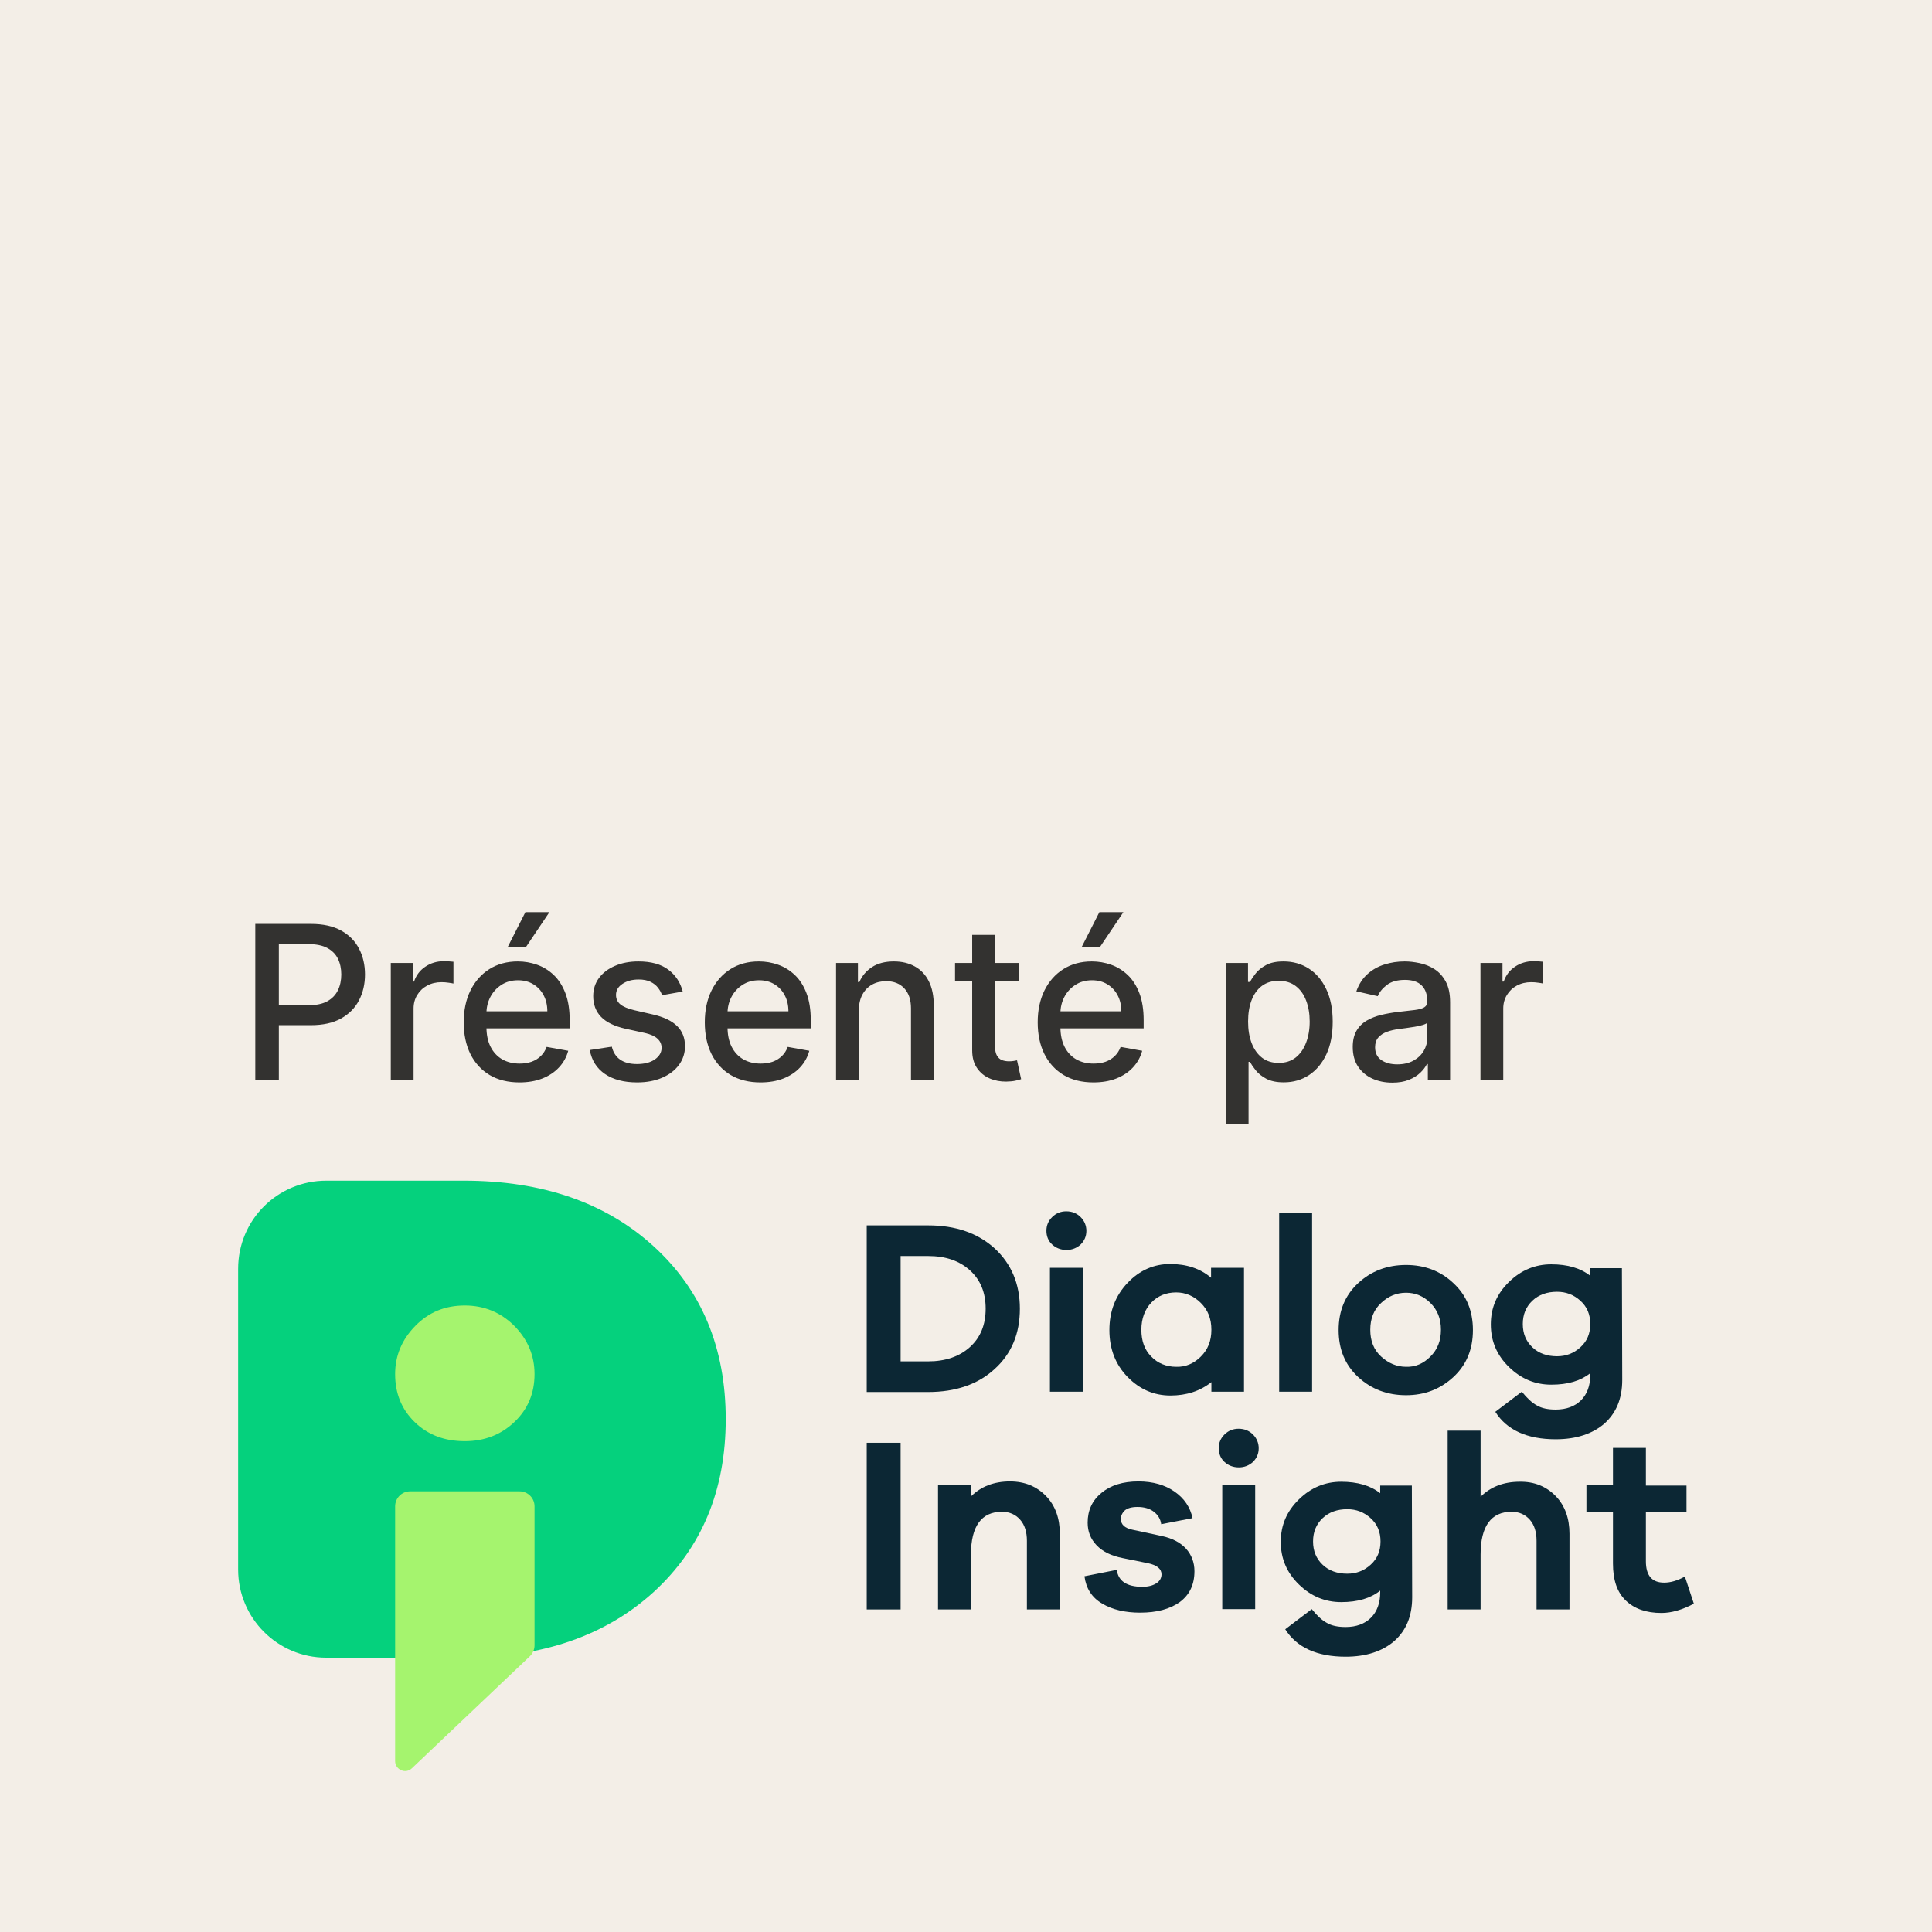
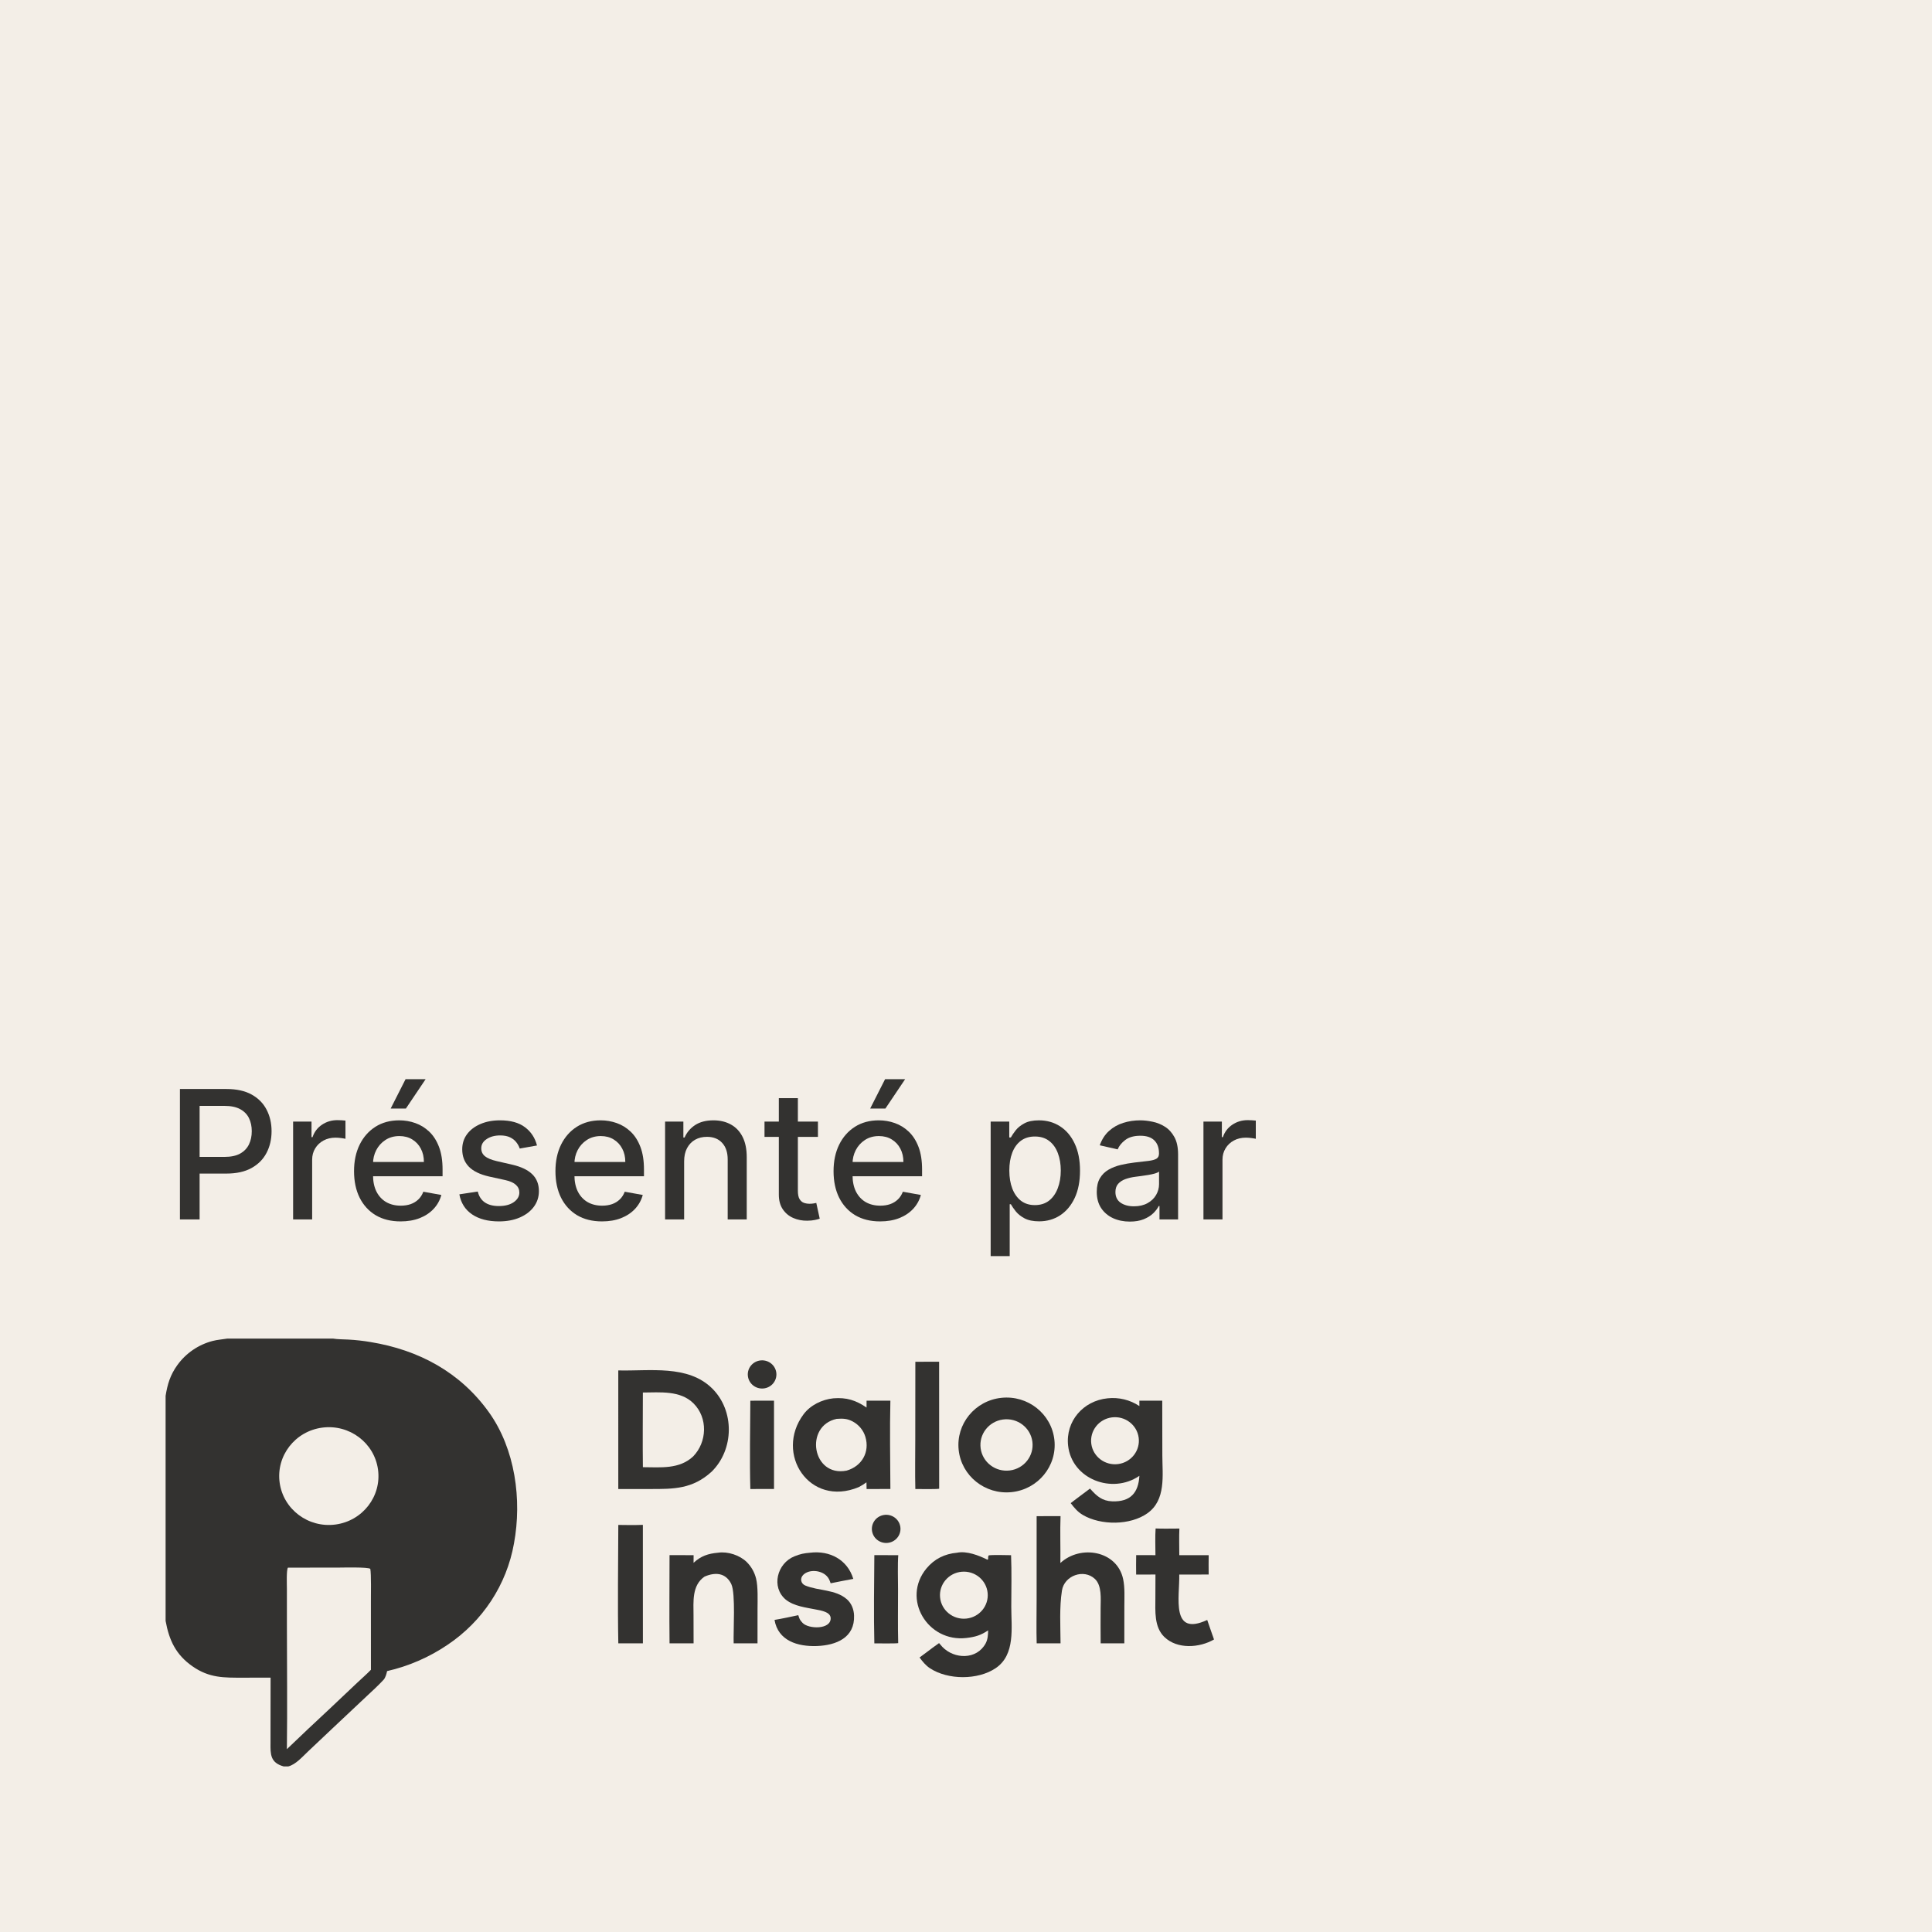
- <svg xmlns="http://www.w3.org/2000/svg" viewBox="0 0 288 288" fill="none">
-   <rect width="288" height="288" fill="#F3EEE7" />
-   <path d="M38.057 161V137.727H46.352C48.163 137.727 49.663 138.057 50.852 138.716C52.042 139.375 52.932 140.277 53.523 141.42C54.114 142.557 54.409 143.837 54.409 145.261C54.409 146.693 54.11 147.981 53.511 149.125C52.92 150.261 52.026 151.163 50.83 151.83C49.64 152.489 48.144 152.818 46.341 152.818H40.636V149.841H46.023C47.167 149.841 48.095 149.644 48.807 149.25C49.519 148.848 50.042 148.303 50.375 147.614C50.708 146.924 50.875 146.14 50.875 145.261C50.875 144.383 50.708 143.602 50.375 142.92C50.042 142.239 49.515 141.705 48.795 141.318C48.083 140.932 47.144 140.739 45.977 140.739H41.568V161H38.057ZM58.253 161V143.545H61.537V146.318H61.719C62.037 145.379 62.597 144.64 63.401 144.102C64.211 143.557 65.128 143.284 66.151 143.284C66.363 143.284 66.613 143.292 66.901 143.307C67.196 143.322 67.427 143.341 67.594 143.364V146.614C67.457 146.576 67.215 146.534 66.867 146.489C66.518 146.436 66.169 146.409 65.821 146.409C65.018 146.409 64.302 146.58 63.673 146.92C63.052 147.254 62.56 147.72 62.196 148.318C61.832 148.909 61.651 149.583 61.651 150.341V161H58.253ZM77.432 161.352C75.712 161.352 74.231 160.985 72.989 160.25C71.754 159.508 70.799 158.466 70.125 157.125C69.458 155.777 69.125 154.197 69.125 152.386C69.125 150.598 69.458 149.023 70.125 147.659C70.799 146.295 71.739 145.231 72.943 144.466C74.155 143.701 75.572 143.318 77.193 143.318C78.178 143.318 79.133 143.481 80.057 143.807C80.981 144.133 81.811 144.644 82.546 145.341C83.28 146.038 83.86 146.943 84.284 148.057C84.708 149.163 84.921 150.508 84.921 152.091V153.295H71.046V150.75H81.591C81.591 149.856 81.409 149.064 81.046 148.375C80.682 147.678 80.171 147.129 79.511 146.727C78.86 146.326 78.095 146.125 77.216 146.125C76.261 146.125 75.428 146.36 74.716 146.83C74.011 147.292 73.466 147.898 73.079 148.648C72.701 149.39 72.511 150.197 72.511 151.068V153.057C72.511 154.223 72.716 155.216 73.125 156.034C73.542 156.852 74.121 157.477 74.864 157.909C75.606 158.333 76.474 158.545 77.466 158.545C78.11 158.545 78.697 158.455 79.227 158.273C79.758 158.083 80.216 157.803 80.602 157.432C80.989 157.061 81.284 156.602 81.489 156.057L84.704 156.636C84.447 157.583 83.985 158.413 83.318 159.125C82.659 159.83 81.829 160.379 80.829 160.773C79.837 161.159 78.704 161.352 77.432 161.352ZM75.659 141.216L78.318 135.977H81.898L78.375 141.216H75.659ZM101.77 147.807L98.69 148.352C98.562 147.958 98.357 147.583 98.077 147.227C97.804 146.871 97.433 146.58 96.963 146.352C96.493 146.125 95.906 146.011 95.202 146.011C94.24 146.011 93.437 146.227 92.793 146.659C92.149 147.083 91.827 147.633 91.827 148.307C91.827 148.89 92.043 149.36 92.474 149.716C92.906 150.072 93.603 150.364 94.565 150.591L97.338 151.227C98.944 151.598 100.141 152.17 100.929 152.943C101.717 153.716 102.111 154.72 102.111 155.955C102.111 157 101.808 157.932 101.202 158.75C100.603 159.561 99.766 160.197 98.69 160.659C97.622 161.121 96.383 161.352 94.974 161.352C93.02 161.352 91.425 160.936 90.19 160.102C88.956 159.261 88.198 158.068 87.918 156.523L91.202 156.023C91.406 156.879 91.827 157.527 92.463 157.966C93.099 158.398 93.929 158.614 94.952 158.614C96.065 158.614 96.956 158.383 97.622 157.92C98.289 157.451 98.622 156.879 98.622 156.205C98.622 155.659 98.418 155.201 98.008 154.83C97.607 154.458 96.99 154.178 96.156 153.989L93.202 153.341C91.573 152.97 90.368 152.379 89.588 151.568C88.815 150.758 88.429 149.731 88.429 148.489C88.429 147.458 88.717 146.557 89.293 145.784C89.868 145.011 90.664 144.409 91.679 143.977C92.694 143.538 93.857 143.318 95.168 143.318C97.054 143.318 98.539 143.727 99.622 144.545C100.705 145.356 101.421 146.443 101.77 147.807ZM113.369 161.352C111.65 161.352 110.169 160.985 108.926 160.25C107.691 159.508 106.737 158.466 106.062 157.125C105.396 155.777 105.062 154.197 105.062 152.386C105.062 150.598 105.396 149.023 106.062 147.659C106.737 146.295 107.676 145.231 108.881 144.466C110.093 143.701 111.509 143.318 113.131 143.318C114.116 143.318 115.07 143.481 115.994 143.807C116.919 144.133 117.748 144.644 118.483 145.341C119.218 146.038 119.797 146.943 120.222 148.057C120.646 149.163 120.858 150.508 120.858 152.091V153.295H106.983V150.75H117.528C117.528 149.856 117.347 149.064 116.983 148.375C116.619 147.678 116.108 147.129 115.449 146.727C114.797 146.326 114.032 146.125 113.153 146.125C112.199 146.125 111.366 146.36 110.653 146.83C109.949 147.292 109.403 147.898 109.017 148.648C108.638 149.39 108.449 150.197 108.449 151.068V153.057C108.449 154.223 108.653 155.216 109.062 156.034C109.479 156.852 110.059 157.477 110.801 157.909C111.544 158.333 112.411 158.545 113.403 158.545C114.047 158.545 114.634 158.455 115.165 158.273C115.695 158.083 116.153 157.803 116.54 157.432C116.926 157.061 117.222 156.602 117.426 156.057L120.642 156.636C120.384 157.583 119.922 158.413 119.256 159.125C118.597 159.83 117.767 160.379 116.767 160.773C115.775 161.159 114.642 161.352 113.369 161.352ZM128.026 150.636V161H124.628V143.545H127.889V146.386H128.105C128.507 145.462 129.135 144.72 129.991 144.159C130.855 143.598 131.942 143.318 133.253 143.318C134.442 143.318 135.484 143.568 136.378 144.068C137.272 144.561 137.965 145.295 138.457 146.273C138.95 147.25 139.196 148.458 139.196 149.898V161H135.798V150.307C135.798 149.042 135.469 148.053 134.81 147.341C134.151 146.621 133.245 146.261 132.094 146.261C131.306 146.261 130.605 146.432 129.991 146.773C129.385 147.114 128.904 147.614 128.548 148.273C128.2 148.924 128.026 149.712 128.026 150.636ZM151.901 143.545V146.273H142.366V143.545H151.901ZM144.923 139.364H148.321V155.875C148.321 156.534 148.42 157.03 148.616 157.364C148.813 157.689 149.067 157.913 149.378 158.034C149.696 158.148 150.041 158.205 150.412 158.205C150.685 158.205 150.923 158.186 151.128 158.148C151.332 158.11 151.491 158.08 151.605 158.057L152.219 160.864C152.022 160.939 151.741 161.015 151.378 161.091C151.014 161.174 150.56 161.22 150.014 161.227C149.12 161.242 148.287 161.083 147.514 160.75C146.741 160.417 146.116 159.902 145.639 159.205C145.162 158.508 144.923 157.633 144.923 156.58V139.364ZM162.994 161.352C161.275 161.352 159.794 160.985 158.551 160.25C157.316 159.508 156.362 158.466 155.688 157.125C155.021 155.777 154.688 154.197 154.688 152.386C154.688 150.598 155.021 149.023 155.688 147.659C156.362 146.295 157.301 145.231 158.506 144.466C159.718 143.701 161.134 143.318 162.756 143.318C163.741 143.318 164.695 143.481 165.619 143.807C166.544 144.133 167.373 144.644 168.108 145.341C168.843 146.038 169.422 146.943 169.847 148.057C170.271 149.163 170.483 150.508 170.483 152.091V153.295H156.608V150.75H167.153C167.153 149.856 166.972 149.064 166.608 148.375C166.244 147.678 165.733 147.129 165.074 146.727C164.422 146.326 163.657 146.125 162.778 146.125C161.824 146.125 160.991 146.36 160.278 146.83C159.574 147.292 159.028 147.898 158.642 148.648C158.263 149.39 158.074 150.197 158.074 151.068V153.057C158.074 154.223 158.278 155.216 158.688 156.034C159.104 156.852 159.684 157.477 160.426 157.909C161.169 158.333 162.036 158.545 163.028 158.545C163.672 158.545 164.259 158.455 164.79 158.273C165.32 158.083 165.778 157.803 166.165 157.432C166.551 157.061 166.847 156.602 167.051 156.057L170.267 156.636C170.009 157.583 169.547 158.413 168.881 159.125C168.222 159.83 167.392 160.379 166.392 160.773C165.4 161.159 164.267 161.352 162.994 161.352ZM161.222 141.216L163.881 135.977H167.46L163.938 141.216H161.222ZM182.722 167.545V143.545H186.04V146.375H186.324C186.521 146.011 186.805 145.591 187.176 145.114C187.547 144.636 188.063 144.22 188.722 143.864C189.381 143.5 190.252 143.318 191.335 143.318C192.744 143.318 194.002 143.674 195.108 144.386C196.214 145.098 197.081 146.125 197.71 147.466C198.347 148.807 198.665 150.42 198.665 152.307C198.665 154.193 198.35 155.811 197.722 157.159C197.093 158.5 196.229 159.534 195.131 160.261C194.032 160.981 192.778 161.341 191.369 161.341C190.309 161.341 189.441 161.163 188.767 160.807C188.1 160.451 187.578 160.034 187.199 159.557C186.82 159.08 186.528 158.655 186.324 158.284H186.119V167.545H182.722ZM186.051 152.273C186.051 153.5 186.229 154.576 186.585 155.5C186.941 156.424 187.456 157.148 188.131 157.67C188.805 158.186 189.631 158.443 190.608 158.443C191.623 158.443 192.472 158.174 193.153 157.636C193.835 157.091 194.35 156.352 194.699 155.42C195.055 154.489 195.233 153.439 195.233 152.273C195.233 151.121 195.059 150.087 194.71 149.17C194.369 148.254 193.854 147.53 193.165 147C192.483 146.47 191.631 146.205 190.608 146.205C189.623 146.205 188.79 146.458 188.108 146.966C187.434 147.473 186.922 148.182 186.574 149.091C186.225 150 186.051 151.061 186.051 152.273ZM207.551 161.386C206.445 161.386 205.445 161.182 204.551 160.773C203.657 160.356 202.949 159.754 202.426 158.966C201.911 158.178 201.653 157.212 201.653 156.068C201.653 155.083 201.843 154.273 202.222 153.636C202.6 153 203.112 152.496 203.756 152.125C204.4 151.754 205.119 151.473 205.915 151.284C206.71 151.095 207.521 150.951 208.347 150.852C209.392 150.731 210.241 150.633 210.892 150.557C211.544 150.473 212.017 150.341 212.312 150.159C212.608 149.977 212.756 149.682 212.756 149.273V149.193C212.756 148.201 212.475 147.432 211.915 146.886C211.362 146.341 210.536 146.068 209.438 146.068C208.294 146.068 207.392 146.322 206.733 146.83C206.081 147.33 205.631 147.886 205.381 148.5L202.188 147.773C202.566 146.712 203.119 145.856 203.847 145.205C204.581 144.545 205.426 144.068 206.381 143.773C207.335 143.47 208.339 143.318 209.392 143.318C210.089 143.318 210.828 143.402 211.608 143.568C212.396 143.727 213.131 144.023 213.812 144.455C214.502 144.886 215.066 145.504 215.506 146.307C215.945 147.102 216.165 148.136 216.165 149.409V161H212.847V158.614H212.71C212.491 159.053 212.161 159.485 211.722 159.909C211.282 160.333 210.718 160.686 210.028 160.966C209.339 161.246 208.513 161.386 207.551 161.386ZM208.29 158.659C209.229 158.659 210.032 158.473 210.699 158.102C211.373 157.731 211.884 157.246 212.233 156.648C212.589 156.042 212.767 155.394 212.767 154.705V152.455C212.646 152.576 212.411 152.689 212.062 152.795C211.722 152.894 211.331 152.981 210.892 153.057C210.453 153.125 210.025 153.189 209.608 153.25C209.191 153.303 208.843 153.348 208.562 153.386C207.903 153.47 207.301 153.61 206.756 153.807C206.218 154.004 205.786 154.288 205.46 154.659C205.142 155.023 204.983 155.508 204.983 156.114C204.983 156.955 205.294 157.591 205.915 158.023C206.536 158.447 207.328 158.659 208.29 158.659ZM220.69 161V143.545H223.974V146.318H224.156C224.474 145.379 225.035 144.64 225.838 144.102C226.649 143.557 227.565 143.284 228.588 143.284C228.8 143.284 229.05 143.292 229.338 143.307C229.634 143.322 229.865 143.341 230.031 143.364V146.614C229.895 146.576 229.652 146.534 229.304 146.489C228.955 146.436 228.607 146.409 228.259 146.409C227.455 146.409 226.74 146.58 226.111 146.92C225.49 147.254 224.997 147.72 224.634 148.318C224.27 148.909 224.088 149.583 224.088 150.341V161H220.69Z" fill="#333230" />
-   <g clip-path="url(#clip0_0_5)">
-     <path d="M69.101 176C80.873 176 90.31 179.284 97.459 185.804C104.608 192.325 108.183 200.939 108.183 211.552C108.183 222.165 104.608 230.732 97.459 237.3C90.31 243.82 80.826 247.104 69.101 247.104H48.607C41.362 247.104 35.5 241.203 35.5 233.969V189.136C35.5 181.854 41.362 176 48.654 176H69.101Z" fill="#05D17D" />
-     <path d="M58.901 262.525V224.545C58.901 223.308 59.902 222.308 61.142 222.308H77.442C78.681 222.308 79.682 223.308 79.682 224.545V245.248C79.682 245.867 79.443 246.438 79.014 246.866L61.428 263.572C60.474 264.524 58.901 263.81 58.901 262.525Z" fill="#A5F46E" />
-     <path d="M76.679 197.655C78.681 199.701 79.682 202.081 79.682 204.842C79.682 207.697 78.681 210.077 76.679 211.981C74.677 213.884 72.199 214.836 69.292 214.836C66.241 214.836 63.763 213.884 61.809 211.981C59.855 210.077 58.901 207.697 58.901 204.842C58.901 202.081 59.902 199.701 61.904 197.655C63.906 195.608 66.337 194.609 69.292 194.609C72.199 194.609 74.677 195.656 76.679 197.655Z" fill="#A5F46E" />
-     <path d="M138.352 182.663C142.451 182.663 145.74 183.805 148.266 186.09C150.744 188.374 152.031 191.373 152.031 195.085C152.031 198.797 150.792 201.796 148.266 204.08C145.787 206.365 142.451 207.507 138.352 207.507H129.201V182.663H138.352ZM138.352 202.938C140.926 202.938 143.023 202.224 144.596 200.796C146.169 199.368 146.931 197.465 146.931 195.085C146.931 192.705 146.169 190.802 144.596 189.374C143.023 187.946 140.974 187.232 138.352 187.232H134.253V202.938H138.352Z" fill="#0C2734" />
-     <path d="M161.086 181.426C161.658 181.997 161.944 182.711 161.944 183.472C161.944 184.281 161.658 184.948 161.086 185.519C160.515 186.042 159.8 186.328 158.989 186.328C158.131 186.328 157.417 186.042 156.845 185.519C156.273 184.995 155.987 184.281 155.987 183.472C155.987 182.663 156.273 181.997 156.845 181.426C157.417 180.855 158.131 180.569 158.942 180.569C159.8 180.569 160.515 180.855 161.086 181.426ZM156.511 207.459V188.993H161.42V207.459H156.511Z" fill="#0C2734" />
-     <path d="M185.489 207.459H180.58V206.031C178.912 207.364 176.862 208.03 174.479 208.03C172.048 208.03 169.904 207.126 168.093 205.27C166.281 203.414 165.376 201.082 165.376 198.274C165.376 195.466 166.281 193.134 168.093 191.23C169.904 189.326 172.048 188.422 174.431 188.422C176.862 188.422 178.912 189.088 180.532 190.468V188.993H185.441V207.459H185.489ZM179.007 202.224C180.055 201.177 180.58 199.892 180.58 198.226C180.58 196.56 180.055 195.275 179.007 194.228C177.958 193.181 176.719 192.658 175.337 192.658C173.812 192.658 172.573 193.181 171.619 194.181C170.666 195.18 170.142 196.56 170.142 198.226C170.142 199.892 170.619 201.224 171.619 202.224C172.573 203.223 173.86 203.747 175.337 203.747C176.719 203.794 177.958 203.271 179.007 202.224Z" fill="#0C2734" />
-     <path d="M190.684 207.459V180.807H195.593V207.459H190.684Z" fill="#0C2734" />
-     <path d="M216.659 191.277C218.613 193.086 219.566 195.418 219.566 198.274C219.566 201.129 218.613 203.461 216.659 205.27C214.705 207.078 212.37 207.983 209.605 207.983C206.793 207.983 204.41 207.078 202.456 205.27C200.502 203.461 199.549 201.129 199.549 198.274C199.549 195.418 200.502 193.086 202.456 191.277C204.41 189.469 206.793 188.565 209.605 188.565C212.37 188.565 214.753 189.469 216.659 191.277ZM213.227 202.224C214.276 201.177 214.8 199.892 214.8 198.226C214.8 196.56 214.276 195.275 213.227 194.228C212.179 193.181 210.94 192.705 209.605 192.705C208.175 192.705 206.936 193.229 205.888 194.228C204.791 195.228 204.267 196.56 204.267 198.226C204.267 199.892 204.791 201.224 205.888 202.224C206.984 203.223 208.223 203.747 209.605 203.747C210.987 203.794 212.179 203.271 213.227 202.224Z" fill="#0C2734" />
-     <path d="M241.824 205.698C241.824 208.506 240.918 210.648 239.155 212.219C237.391 213.741 234.961 214.551 231.911 214.551C227.621 214.551 224.618 213.17 222.903 210.458L226.858 207.459C227.621 208.411 228.384 209.125 229.099 209.506C229.813 209.934 230.767 210.124 231.911 210.124C233.483 210.124 234.77 209.648 235.676 208.744C236.581 207.84 237.058 206.555 237.058 204.984V204.699C235.628 205.841 233.722 206.412 231.243 206.412C228.86 206.412 226.763 205.555 224.952 203.794C223.141 202.034 222.235 199.939 222.235 197.417C222.235 194.942 223.141 192.848 224.952 191.087C226.763 189.326 228.86 188.469 231.243 188.469C233.674 188.469 235.628 189.041 237.058 190.183V189.041H241.776L241.824 205.698ZM235.58 200.844C236.581 199.939 237.058 198.797 237.058 197.369C237.058 195.942 236.581 194.799 235.58 193.895C234.58 192.991 233.436 192.562 232.101 192.562C230.624 192.562 229.384 192.991 228.431 193.895C227.478 194.799 227.001 195.942 227.001 197.369C227.001 198.797 227.478 199.939 228.431 200.844C229.384 201.748 230.624 202.176 232.101 202.176C233.436 202.176 234.58 201.748 235.58 200.844Z" fill="#0C2734" />
-     <path d="M129.201 239.918V215.074H134.253V239.918H129.201Z" fill="#0C2734" />
-     <path d="M155.939 223.022C157.321 224.45 157.988 226.354 157.988 228.638V239.918H153.079V229.685C153.079 228.353 152.746 227.306 152.079 226.544C151.411 225.783 150.506 225.354 149.362 225.354C146.312 225.354 144.739 227.496 144.739 231.732V239.918H139.83V221.404H144.739V223.07C146.216 221.594 148.17 220.833 150.553 220.833C152.793 220.833 154.557 221.594 155.939 223.022Z" fill="#0C2734" />
-     <path d="M166.472 234.016C166.71 235.682 167.95 236.539 170.285 236.539C171.191 236.539 171.858 236.348 172.382 236.015C172.906 235.682 173.145 235.206 173.145 234.683C173.145 233.873 172.477 233.302 171.095 233.017L167.33 232.255C165.662 231.922 164.375 231.303 163.469 230.352C162.564 229.4 162.135 228.305 162.135 226.972C162.135 225.164 162.802 223.688 164.184 222.546C165.567 221.404 167.378 220.833 169.713 220.833C171.858 220.833 173.669 221.356 175.099 222.356C176.529 223.355 177.434 224.688 177.768 226.306L173.097 227.21C173.002 226.449 172.62 225.83 172.001 225.354C171.381 224.878 170.571 224.64 169.57 224.64C168.664 224.64 168.045 224.831 167.664 225.164C167.282 225.545 167.092 225.925 167.092 226.449C167.092 227.258 167.664 227.782 168.76 228.019L173.192 228.971C174.765 229.304 176.004 229.971 176.815 230.875C177.625 231.779 178.054 232.922 178.054 234.207C178.054 236.206 177.339 237.729 175.861 238.823C174.384 239.87 172.43 240.394 169.951 240.394C167.759 240.394 165.853 239.965 164.327 239.061C162.755 238.157 161.897 236.777 161.658 234.968L166.472 234.016Z" fill="#0C2734" />
-     <path d="M186.776 213.837C187.348 214.408 187.634 215.122 187.634 215.883C187.634 216.692 187.348 217.359 186.776 217.93C186.204 218.453 185.489 218.739 184.679 218.739C183.821 218.739 183.106 218.453 182.534 217.93C181.962 217.406 181.676 216.692 181.676 215.883C181.676 215.074 181.962 214.408 182.534 213.837C183.106 213.266 183.821 212.98 184.631 212.98C185.489 212.98 186.204 213.266 186.776 213.837ZM182.2 239.918V221.404H187.109V239.87H182.2V239.918Z" fill="#0C2734" />
-     <path d="M210.511 238.109C210.511 240.917 209.605 243.059 207.842 244.63C206.078 246.153 203.648 246.962 200.597 246.962C196.308 246.962 193.305 245.581 191.589 242.869L195.545 239.87C196.308 240.822 197.07 241.536 197.785 241.917C198.5 242.345 199.453 242.535 200.597 242.535C202.17 242.535 203.457 242.059 204.363 241.155C205.268 240.251 205.745 238.966 205.745 237.395V237.11C204.315 238.252 202.408 238.823 199.93 238.823C197.547 238.823 195.45 237.966 193.639 236.206C191.828 234.445 190.922 232.35 190.922 229.828C190.922 227.353 191.828 225.259 193.639 223.498C195.45 221.737 197.547 220.88 199.93 220.88C202.361 220.88 204.315 221.452 205.745 222.594V221.452H210.463L210.511 238.109ZM204.315 233.255C205.316 232.35 205.792 231.208 205.792 229.78C205.792 228.353 205.316 227.21 204.315 226.306C203.314 225.402 202.17 224.974 200.836 224.974C199.358 224.974 198.119 225.402 197.166 226.306C196.213 227.21 195.736 228.353 195.736 229.78C195.736 231.208 196.213 232.35 197.166 233.255C198.119 234.159 199.358 234.587 200.836 234.587C202.17 234.587 203.314 234.159 204.315 233.255Z" fill="#0C2734" />
-     <path d="M231.911 223.022C233.293 224.45 233.96 226.354 233.96 228.638V239.918H229.051V229.685C229.051 228.353 228.717 227.306 228.05 226.544C227.383 225.783 226.477 225.354 225.333 225.354C222.283 225.354 220.71 227.496 220.71 231.732V239.918H215.801V213.266H220.71V223.117C222.188 221.642 224.142 220.88 226.525 220.88C228.717 220.833 230.528 221.594 231.911 223.022Z" fill="#0C2734" />
-     <path d="M252.5 239.061C250.784 239.965 249.164 240.441 247.686 240.441C245.399 240.441 243.635 239.823 242.348 238.585C241.061 237.348 240.442 235.539 240.442 233.064V225.402H236.486V221.404H240.442V215.836H245.351V221.452H251.404V225.449H245.351V232.731C245.351 234.873 246.256 235.92 248.068 235.92C249.021 235.92 250.022 235.634 251.165 235.016L252.5 239.061Z" fill="#0C2734" />
+ <svg xmlns="http://www.w3.org/2000/svg" width="280" height="280" viewBox="0 0 280 280" fill="none">
+   <rect width="280" height="280" fill="#F3EEE7" />
+   <path d="M174.413 176.728V162.552H177.081V164.804H177.228C177.487 164.041 177.942 163.441 178.594 163.004C179.253 162.561 179.997 162.339 180.828 162.339C181 162.339 181.203 162.346 181.437 162.358C181.677 162.37 181.865 162.386 182 162.404V165.044C181.889 165.013 181.692 164.979 181.409 164.942C181.126 164.899 180.843 164.878 180.56 164.878C179.908 164.878 179.326 165.016 178.816 165.293C178.311 165.564 177.911 165.942 177.616 166.428C177.321 166.908 177.173 167.456 177.173 168.071V176.728H174.413Z" fill="#333230" />
+   <path d="M163.741 177.042C162.843 177.042 162.031 176.876 161.305 176.544C160.579 176.205 160.003 175.716 159.579 175.076C159.16 174.436 158.951 173.652 158.951 172.723C158.951 171.923 159.105 171.264 159.413 170.748C159.72 170.231 160.136 169.822 160.659 169.52C161.182 169.219 161.766 168.991 162.412 168.837C163.058 168.683 163.717 168.566 164.388 168.486C165.237 168.388 165.926 168.308 166.455 168.246C166.984 168.179 167.369 168.071 167.609 167.923C167.849 167.776 167.969 167.536 167.969 167.203V167.139C167.969 166.333 167.741 165.708 167.286 165.265C166.836 164.822 166.166 164.601 165.274 164.601C164.344 164.601 163.612 164.807 163.077 165.219C162.548 165.625 162.182 166.077 161.979 166.576L159.385 165.985C159.693 165.124 160.142 164.428 160.733 163.899C161.329 163.364 162.016 162.976 162.791 162.736C163.566 162.49 164.381 162.367 165.237 162.367C165.803 162.367 166.403 162.435 167.036 162.57C167.676 162.699 168.273 162.939 168.827 163.29C169.387 163.641 169.845 164.142 170.202 164.794C170.559 165.441 170.738 166.28 170.738 167.314V176.728H168.042V174.79H167.932C167.753 175.147 167.486 175.498 167.129 175.842C166.772 176.187 166.313 176.473 165.754 176.701C165.194 176.928 164.523 177.042 163.741 177.042ZM164.341 174.827C165.104 174.827 165.757 174.676 166.298 174.375C166.846 174.073 167.261 173.68 167.544 173.193C167.833 172.701 167.978 172.175 167.978 171.615V169.788C167.879 169.886 167.689 169.978 167.406 170.065C167.129 170.145 166.812 170.215 166.455 170.277C166.098 170.332 165.75 170.385 165.412 170.434C165.074 170.477 164.791 170.514 164.563 170.545C164.028 170.612 163.538 170.726 163.095 170.886C162.659 171.046 162.308 171.277 162.043 171.578C161.785 171.874 161.656 172.267 161.656 172.76C161.656 173.443 161.908 173.96 162.412 174.31C162.917 174.655 163.56 174.827 164.341 174.827Z" fill="#333230" />
+   <path d="M143.575 182.045V162.552H146.27V164.85H146.5C146.66 164.555 146.891 164.213 147.193 163.825C147.494 163.438 147.913 163.099 148.448 162.81C148.983 162.515 149.691 162.367 150.571 162.367C151.715 162.367 152.737 162.656 153.635 163.235C154.533 163.813 155.238 164.647 155.749 165.736C156.265 166.825 156.524 168.136 156.524 169.668C156.524 171.2 156.269 172.514 155.758 173.609C155.247 174.698 154.546 175.538 153.653 176.128C152.761 176.713 151.743 177.005 150.598 177.005C149.737 177.005 149.032 176.861 148.485 176.572C147.943 176.282 147.519 175.944 147.211 175.556C146.904 175.169 146.667 174.824 146.5 174.523H146.334V182.045H143.575ZM146.279 169.64C146.279 170.637 146.424 171.511 146.713 172.261C147.002 173.012 147.42 173.6 147.968 174.024C148.516 174.443 149.186 174.652 149.98 174.652C150.805 174.652 151.494 174.433 152.048 173.996C152.601 173.553 153.02 172.953 153.303 172.197C153.592 171.44 153.737 170.588 153.737 169.64C153.737 168.705 153.595 167.865 153.312 167.12C153.035 166.376 152.617 165.788 152.057 165.357C151.503 164.927 150.811 164.711 149.98 164.711C149.18 164.711 148.503 164.918 147.95 165.33C147.402 165.742 146.987 166.317 146.704 167.056C146.42 167.794 146.279 168.656 146.279 169.64Z" fill="#333230" />
+   <path d="M127.552 177.015C126.155 177.015 124.952 176.716 123.943 176.119C122.94 175.516 122.165 174.67 121.617 173.581C121.076 172.486 120.805 171.203 120.805 169.732C120.805 168.28 121.076 167 121.617 165.893C122.165 164.785 122.928 163.921 123.906 163.299C124.891 162.678 126.041 162.367 127.358 162.367C128.158 162.367 128.933 162.499 129.684 162.764C130.435 163.029 131.109 163.444 131.705 164.01C132.302 164.576 132.773 165.311 133.118 166.216C133.462 167.114 133.634 168.206 133.634 169.492V170.471H122.365V168.403H130.93C130.93 167.677 130.782 167.034 130.487 166.474C130.192 165.908 129.776 165.462 129.241 165.136C128.712 164.81 128.09 164.647 127.377 164.647C126.601 164.647 125.925 164.838 125.346 165.219C124.774 165.594 124.331 166.087 124.017 166.696C123.709 167.299 123.556 167.954 123.556 168.662V170.277C123.556 171.224 123.722 172.031 124.054 172.695C124.392 173.36 124.863 173.867 125.466 174.218C126.069 174.563 126.774 174.735 127.58 174.735C128.103 174.735 128.58 174.661 129.01 174.513C129.441 174.359 129.813 174.132 130.127 173.83C130.441 173.529 130.681 173.157 130.847 172.714L133.459 173.184C133.25 173.953 132.874 174.627 132.333 175.206C131.798 175.778 131.124 176.224 130.312 176.544C129.506 176.858 128.586 177.015 127.552 177.015ZM126.112 160.66L128.272 156.405H131.179L128.318 160.66H126.112Z" fill="#333230" />
+   <path d="M118.542 162.552V164.767H110.798V162.552H118.542ZM112.875 159.155H115.634V172.566C115.634 173.101 115.714 173.504 115.874 173.775C116.034 174.04 116.24 174.221 116.493 174.319C116.751 174.412 117.031 174.458 117.332 174.458C117.554 174.458 117.748 174.443 117.914 174.412C118.08 174.381 118.209 174.356 118.302 174.338L118.8 176.618C118.64 176.679 118.412 176.741 118.117 176.802C117.822 176.87 117.452 176.907 117.009 176.913C116.283 176.925 115.607 176.796 114.979 176.525C114.351 176.255 113.844 175.836 113.456 175.27C113.068 174.704 112.875 173.993 112.875 173.138V159.155Z" fill="#333230" />
+   <path d="M99.15 168.311V176.728H96.39V162.552H99.039V164.859H99.215C99.541 164.108 100.052 163.505 100.747 163.05C101.448 162.595 102.331 162.367 103.396 162.367C104.362 162.367 105.208 162.57 105.934 162.976C106.66 163.376 107.223 163.973 107.623 164.767C108.023 165.561 108.223 166.542 108.223 167.711V176.728H105.463V168.043C105.463 167.016 105.196 166.213 104.66 165.634C104.125 165.05 103.39 164.758 102.454 164.758C101.814 164.758 101.245 164.896 100.747 165.173C100.255 165.45 99.864 165.856 99.575 166.391C99.292 166.92 99.15 167.56 99.15 168.311Z" fill="#333230" />
+   <path d="M87.246 177.015C85.849 177.015 84.647 176.716 83.637 176.119C82.634 175.516 81.859 174.67 81.311 173.581C80.77 172.486 80.499 171.203 80.499 169.732C80.499 168.28 80.77 167 81.311 165.893C81.859 164.785 82.622 163.921 83.6 163.299C84.585 162.678 85.736 162.367 87.052 162.367C87.852 162.367 88.627 162.499 89.378 162.764C90.129 163.029 90.803 163.444 91.4 164.01C91.996 164.576 92.467 165.311 92.812 166.216C93.156 167.114 93.329 168.206 93.329 169.492V170.471H82.059V168.403H90.624C90.624 167.677 90.477 167.034 90.181 166.474C89.886 165.908 89.471 165.462 88.935 165.136C88.406 164.81 87.785 164.647 87.071 164.647C86.296 164.647 85.619 164.838 85.04 165.219C84.468 165.594 84.025 166.087 83.711 166.696C83.403 167.299 83.25 167.954 83.25 168.662V170.277C83.25 171.224 83.416 172.031 83.748 172.695C84.087 173.36 84.557 173.867 85.16 174.218C85.763 174.563 86.468 174.735 87.274 174.735C87.797 174.735 88.274 174.661 88.704 174.513C89.135 174.359 89.507 174.132 89.821 173.83C90.135 173.529 90.375 173.157 90.541 172.714L93.153 173.184C92.944 173.953 92.569 174.627 92.027 175.206C91.492 175.778 90.818 176.224 90.006 176.544C89.2 176.858 88.28 177.015 87.246 177.015Z" fill="#333230" />
+   <path d="M77.825 166.013L75.324 166.456C75.219 166.136 75.053 165.831 74.825 165.542C74.604 165.253 74.302 165.016 73.921 164.831C73.539 164.647 73.062 164.555 72.49 164.555C71.709 164.555 71.057 164.73 70.534 165.081C70.011 165.425 69.749 165.871 69.749 166.419C69.749 166.893 69.924 167.274 70.275 167.563C70.626 167.853 71.192 168.089 71.973 168.274L74.225 168.791C75.53 169.092 76.502 169.557 77.142 170.185C77.782 170.812 78.102 171.627 78.102 172.63C78.102 173.48 77.856 174.236 77.364 174.901C76.877 175.559 76.198 176.076 75.324 176.452C74.456 176.827 73.45 177.015 72.306 177.015C70.718 177.015 69.423 176.676 68.42 175.999C67.417 175.316 66.802 174.347 66.574 173.092L69.241 172.686C69.408 173.381 69.749 173.907 70.266 174.264C70.783 174.615 71.457 174.79 72.287 174.79C73.192 174.79 73.915 174.603 74.456 174.227C74.998 173.846 75.268 173.381 75.268 172.833C75.268 172.39 75.102 172.018 74.77 171.717C74.444 171.415 73.942 171.188 73.266 171.034L70.866 170.508C69.543 170.206 68.565 169.726 67.931 169.068C67.303 168.409 66.989 167.576 66.989 166.567C66.989 165.73 67.223 164.998 67.691 164.37C68.159 163.742 68.805 163.253 69.629 162.902C70.454 162.546 71.398 162.367 72.463 162.367C73.995 162.367 75.201 162.699 76.081 163.364C76.96 164.022 77.542 164.905 77.825 166.013Z" fill="#333230" />
+   <path d="M58.057 177.015C56.661 177.015 55.458 176.716 54.449 176.119C53.446 175.516 52.67 174.67 52.123 173.581C51.581 172.486 51.31 171.203 51.31 169.732C51.31 168.28 51.581 167 52.123 165.893C52.67 164.785 53.433 163.921 54.412 163.299C55.396 162.678 56.547 162.367 57.864 162.367C58.663 162.367 59.439 162.499 60.189 162.764C60.94 163.029 61.614 163.444 62.211 164.01C62.808 164.576 63.278 165.311 63.623 166.216C63.967 167.114 64.14 168.206 64.14 169.492V170.471H52.87V168.403H61.435C61.435 167.677 61.288 167.034 60.992 166.474C60.697 165.908 60.282 165.462 59.746 165.136C59.217 164.81 58.596 164.647 57.882 164.647C57.107 164.647 56.43 164.838 55.852 165.219C55.279 165.594 54.836 166.087 54.522 166.696C54.215 167.299 54.061 167.954 54.061 168.662V170.277C54.061 171.224 54.227 172.031 54.559 172.695C54.898 173.36 55.368 173.867 55.971 174.218C56.575 174.563 57.279 174.735 58.085 174.735C58.608 174.735 59.085 174.661 59.516 174.513C59.946 174.359 60.319 174.132 60.633 173.83C60.946 173.529 61.186 173.157 61.352 172.714L63.964 173.184C63.755 173.953 63.38 174.627 62.838 175.206C62.303 175.778 61.629 176.224 60.817 176.544C60.011 176.858 59.091 177.015 58.057 177.015ZM56.618 160.66L58.777 156.405H61.685L58.824 160.66H56.618Z" fill="#333230" />
+   <path d="M42.48 176.728V162.552H45.147V164.804H45.295C45.553 164.041 46.009 163.441 46.661 163.004C47.319 162.561 48.064 162.339 48.895 162.339C49.067 162.339 49.27 162.346 49.504 162.358C49.744 162.37 49.931 162.386 50.067 162.404V165.044C49.956 165.013 49.759 164.979 49.476 164.942C49.193 164.899 48.91 164.878 48.627 164.878C47.975 164.878 47.393 165.016 46.883 165.293C46.378 165.564 45.978 165.942 45.683 166.428C45.387 166.908 45.24 167.456 45.24 168.071V176.728H42.48Z" fill="#333230" />
+   <path d="M26.077 176.728V157.826H32.814C34.285 157.826 35.503 158.094 36.469 158.629C37.435 159.164 38.158 159.897 38.638 160.826C39.118 161.749 39.358 162.789 39.358 163.945C39.358 165.108 39.115 166.154 38.629 167.083C38.149 168.006 37.423 168.739 36.451 169.28C35.485 169.815 34.27 170.083 32.805 170.083H28.172V167.665H32.547C33.476 167.665 34.23 167.505 34.808 167.185C35.386 166.859 35.811 166.416 36.082 165.856C36.352 165.296 36.488 164.659 36.488 163.945C36.488 163.232 36.352 162.598 36.082 162.044C35.811 161.49 35.383 161.056 34.799 160.743C34.22 160.429 33.457 160.272 32.51 160.272H28.929V176.728H26.077Z" fill="#333230" />
+   <g clip-path="url(#clip0_0_16)">
+     <path d="M89.606 198.612C94.158 198.728 99.699 197.757 103.207 201.218C106.481 204.448 106.406 210.066 103.138 213.284C100.363 215.811 97.673 215.805 94.188 215.799L89.607 215.799L89.606 198.612ZM93.172 212.636C95.752 212.649 98.447 212.954 100.454 211.08C102.486 208.991 102.616 205.482 100.506 203.385C98.598 201.489 95.675 201.802 93.17 201.814C93.17 205.394 93.125 209.065 93.172 212.636Z" fill="#333230" />
+     <path d="M138.711 225.031C140.113 224.742 141.877 225.433 143.102 226.042C143.331 225.98 143.095 225.749 143.294 225.414C143.915 225.324 145.792 225.382 146.532 225.39C146.63 227.829 146.567 230.397 146.562 232.844C146.556 235.856 147.198 239.803 144.301 241.762C141.72 243.507 137.369 243.488 134.775 241.775C134.155 241.365 133.7 240.801 133.27 240.214L134.29 239.459C134.882 239.003 135.483 238.56 136.096 238.131C136.246 238.319 136.404 238.501 136.569 238.675C138.311 240.482 141.543 240.57 142.844 238.18C143.161 237.596 143.195 236.935 143.208 236.283C142.143 237.003 141.345 237.235 140.067 237.387C134.429 238.054 130.63 231.712 134.272 227.31C135.412 225.931 136.908 225.191 138.711 225.031ZM140.05 234.578C141.941 234.383 143.318 232.724 143.136 230.86C142.955 228.996 141.282 227.625 139.389 227.788C137.472 227.952 136.059 229.625 136.243 231.512C136.427 233.398 138.137 234.775 140.05 234.578Z" fill="#333230" />
+     <path d="M160.517 202.653C162.141 202.477 163.776 202.875 165.129 203.777L165.126 202.998L168.441 202.995L168.455 210.932C168.464 213.819 169.005 217.389 166.292 219.314C163.801 221.082 159.553 221.092 156.94 219.562C156.19 219.123 155.685 218.521 155.174 217.844L155.94 217.258L157.974 215.735L158.038 215.807C158.955 216.84 159.748 217.535 161.193 217.586C163.845 217.68 164.991 216.335 165.129 213.886C161.19 216.606 155.33 214.365 154.797 209.507C154.411 205.982 156.976 203.011 160.517 202.653ZM162.068 212.18C163.955 211.922 165.276 210.21 165.024 208.349C164.771 206.489 163.04 205.179 161.151 205.418C159.247 205.659 157.906 207.38 158.159 209.253C158.414 211.127 160.167 212.44 162.068 212.18Z" fill="#333230" />
+     <path d="M120.778 202.655C122.686 202.502 124.041 202.934 125.586 203.991L125.589 202.999L129.041 202.995C128.942 207.094 129.018 211.675 129.042 215.797L125.593 215.799L125.573 214.831C125.166 215.131 124.898 215.281 124.452 215.526C117.309 218.498 112.212 210.663 116.462 204.964C117.443 203.648 119.135 202.823 120.778 202.655ZM122.693 213.134C124.921 212.498 126.075 210.436 125.419 208.241C125.134 207.291 124.477 206.491 123.594 206.017C122.771 205.576 122.155 205.572 121.254 205.633C116.518 206.657 117.715 214.111 122.693 213.134Z" fill="#333230" />
+     <path d="M145.116 202.585C148.955 202.171 152.405 204.908 152.812 208.691C153.22 212.474 150.43 215.863 146.589 216.252C142.765 216.639 139.344 213.906 138.938 210.141C138.532 206.376 141.296 202.997 145.116 202.585ZM146.344 213.111C148.424 212.853 149.893 210.977 149.619 208.929C149.345 206.882 147.433 205.444 145.356 205.725C143.295 206.004 141.85 207.871 142.122 209.902C142.393 211.934 144.28 213.368 146.344 213.111Z" fill="#333230" />
+     <path d="M150.237 219.734L153.702 219.73C153.619 221.864 153.709 224.337 153.678 226.523C156.59 223.833 161.896 224.722 162.772 228.845C163.042 230.111 162.95 231.542 162.95 232.839L162.946 238.166L159.517 238.166C159.489 236.469 159.512 234.708 159.511 233.006C159.521 231.712 159.703 229.802 158.689 228.836C157.071 227.312 154.246 228.349 153.907 230.51C153.522 232.956 153.689 235.674 153.703 238.167L150.243 238.167C150.185 236.161 150.234 233.916 150.234 231.895L150.237 219.734Z" fill="#333230" />
+     <path d="M104.061 225.031C105.482 224.818 107.222 225.393 108.236 226.396C108.892 227.055 109.355 227.876 109.575 228.773C109.875 229.956 109.79 231.93 109.787 233.202L109.784 238.166L106.328 238.166C106.264 236.316 106.621 230.999 106 229.614C105.728 229.005 105.256 228.479 104.611 228.243C103.806 227.949 102.849 228.161 102.095 228.502C100.254 229.775 100.508 232.133 100.511 234.098L100.52 238.166L97.036 238.166C96.99 233.932 97.034 229.619 97.035 225.379L100.523 225.388L100.516 226.497C101.58 225.508 102.628 225.157 104.061 225.031Z" fill="#333230" />
+     <path d="M117.405 225.031C120.263 224.677 122.83 226.053 123.666 228.824C122.569 229.025 121.475 229.238 120.384 229.462C120.23 229.024 120.139 228.742 119.797 228.391C118.986 227.567 117.305 227.402 116.44 228.212C115.882 228.736 116.059 229.518 116.711 229.787C118.64 230.582 121.066 230.329 122.723 231.765C123.404 232.355 123.752 233.252 123.776 234.139C123.897 237.349 121.193 238.449 118.388 238.555C115.593 238.655 112.768 237.794 112.249 234.77C113.373 234.585 114.575 234.32 115.694 234.084C115.866 234.613 115.889 234.753 116.32 235.206C117.18 236.113 120.42 236.193 120.387 234.522C120.37 233.623 119.049 233.424 118.311 233.274C116.839 232.974 115.096 232.802 113.881 231.831C111.72 230.021 112.619 226.559 115.142 225.551C116.006 225.206 116.492 225.11 117.405 225.031Z" fill="#333230" />
+     <path d="M167.479 221.519C168.54 221.564 169.846 221.529 170.926 221.529C170.868 222.71 170.911 224.189 170.913 225.391L175.172 225.388C175.147 226.292 175.169 227.281 175.17 228.191L170.908 228.198C170.97 231.466 169.64 237.243 174.958 234.778L175.668 236.825C175.749 237.014 175.868 237.397 175.941 237.606C173.836 238.827 170.612 239.053 168.744 237.241C167.251 235.793 167.441 233.487 167.446 231.579L167.458 228.191L164.659 228.198C164.646 227.259 164.648 226.319 164.663 225.38L167.456 225.386C167.449 224.223 167.398 222.643 167.479 221.519Z" fill="#333230" />
+     <path d="M132.659 197.356L136.104 197.354L136.111 215.758C135.668 215.846 133.226 215.801 132.658 215.798C132.6 213.511 132.648 210.999 132.648 208.689L132.659 197.356Z" fill="#333230" />
+     <path d="M89.61 221.004C90.754 221.024 92.037 221.039 93.17 220.994L93.174 238.167H89.611C89.501 232.589 89.593 226.611 89.61 221.004Z" fill="#333230" />
+     <path d="M126.716 225.38L130.184 225.389C130.081 226.647 130.148 229.024 130.151 230.349C130.157 232.897 130.104 235.596 130.174 238.132C129.893 238.209 127.166 238.171 126.716 238.168C126.618 234.084 126.683 229.487 126.716 225.38Z" fill="#333230" />
+     <path d="M108.745 203.001L112.175 202.995L112.177 215.794L108.744 215.799C108.634 211.746 108.722 207.089 108.745 203.001Z" fill="#333230" />
+     <path d="M110.283 197.157C111.417 197.067 112.413 197.894 112.515 199.01C112.617 200.126 111.788 201.115 110.656 201.226C109.508 201.339 108.487 200.508 108.384 199.377C108.28 198.245 109.134 197.248 110.283 197.157Z" fill="#333230" />
+     <path d="M127.894 219.605C128.996 219.314 130.13 219.954 130.431 221.038C130.732 222.122 130.087 223.242 128.988 223.544C127.882 223.848 126.735 223.207 126.432 222.116C126.129 221.025 126.785 219.898 127.894 219.605Z" fill="#333230" />
+     <path d="M32.93 194H48.311L48.37 194.012C48.848 194.103 49.952 194.109 50.488 194.141C51.57 194.199 52.647 194.32 53.715 194.502C60.718 195.652 66.697 198.872 70.851 204.666C74.67 209.992 75.663 217.355 74.49 223.69C73.43 229.674 69.951 234.978 64.849 238.388C62.2 240.183 59.233 241.472 56.101 242.189C56.014 242.593 55.868 243.145 55.582 243.456C54.796 244.308 53.88 245.131 53.033 245.929L48.243 250.434L44.622 253.856C43.827 254.607 42.851 255.731 41.788 256H41.101C39.182 255.468 39.183 254.249 39.206 252.595C39.215 251.915 39.206 251.198 39.207 250.515L39.216 243.137L35.225 243.142C32.443 243.143 30.348 243.202 27.909 241.504C25.465 239.803 24.507 237.696 24 234.91V202.296C24.273 200.612 24.663 199.29 25.688 197.86C26.93 196.128 28.745 194.876 30.832 194.337C31.533 194.156 32.225 194.12 32.93 194ZM47.782 247.646L51.788 243.857C52.361 243.317 53.237 242.543 53.758 241.996L53.754 232.067C53.754 231.156 53.811 228.111 53.668 227.369C53.34 227.088 49.684 227.188 49.002 227.188L41.729 227.195C41.489 227.531 41.579 229.684 41.579 230.272L41.581 235.414C41.584 241.38 41.656 247.552 41.577 253.502C43.627 251.532 45.696 249.58 47.782 247.646ZM48.621 220.946C52.555 220.421 55.313 216.856 54.785 212.981C54.255 209.105 50.639 206.384 46.704 206.902C42.764 207.42 39.998 210.988 40.528 214.869C41.058 218.75 44.682 221.471 48.621 220.946Z" fill="#333230" />
  </g>
  <defs>
-     <clipPath id="clip0_0_5">
-       <rect width="217" height="88" fill="white" transform="translate(35.5 176)" />
+     <clipPath id="clip0_0_16">
+       <rect width="152" height="62" fill="white" transform="translate(24 194)" />
    </clipPath>
  </defs>
</svg>
